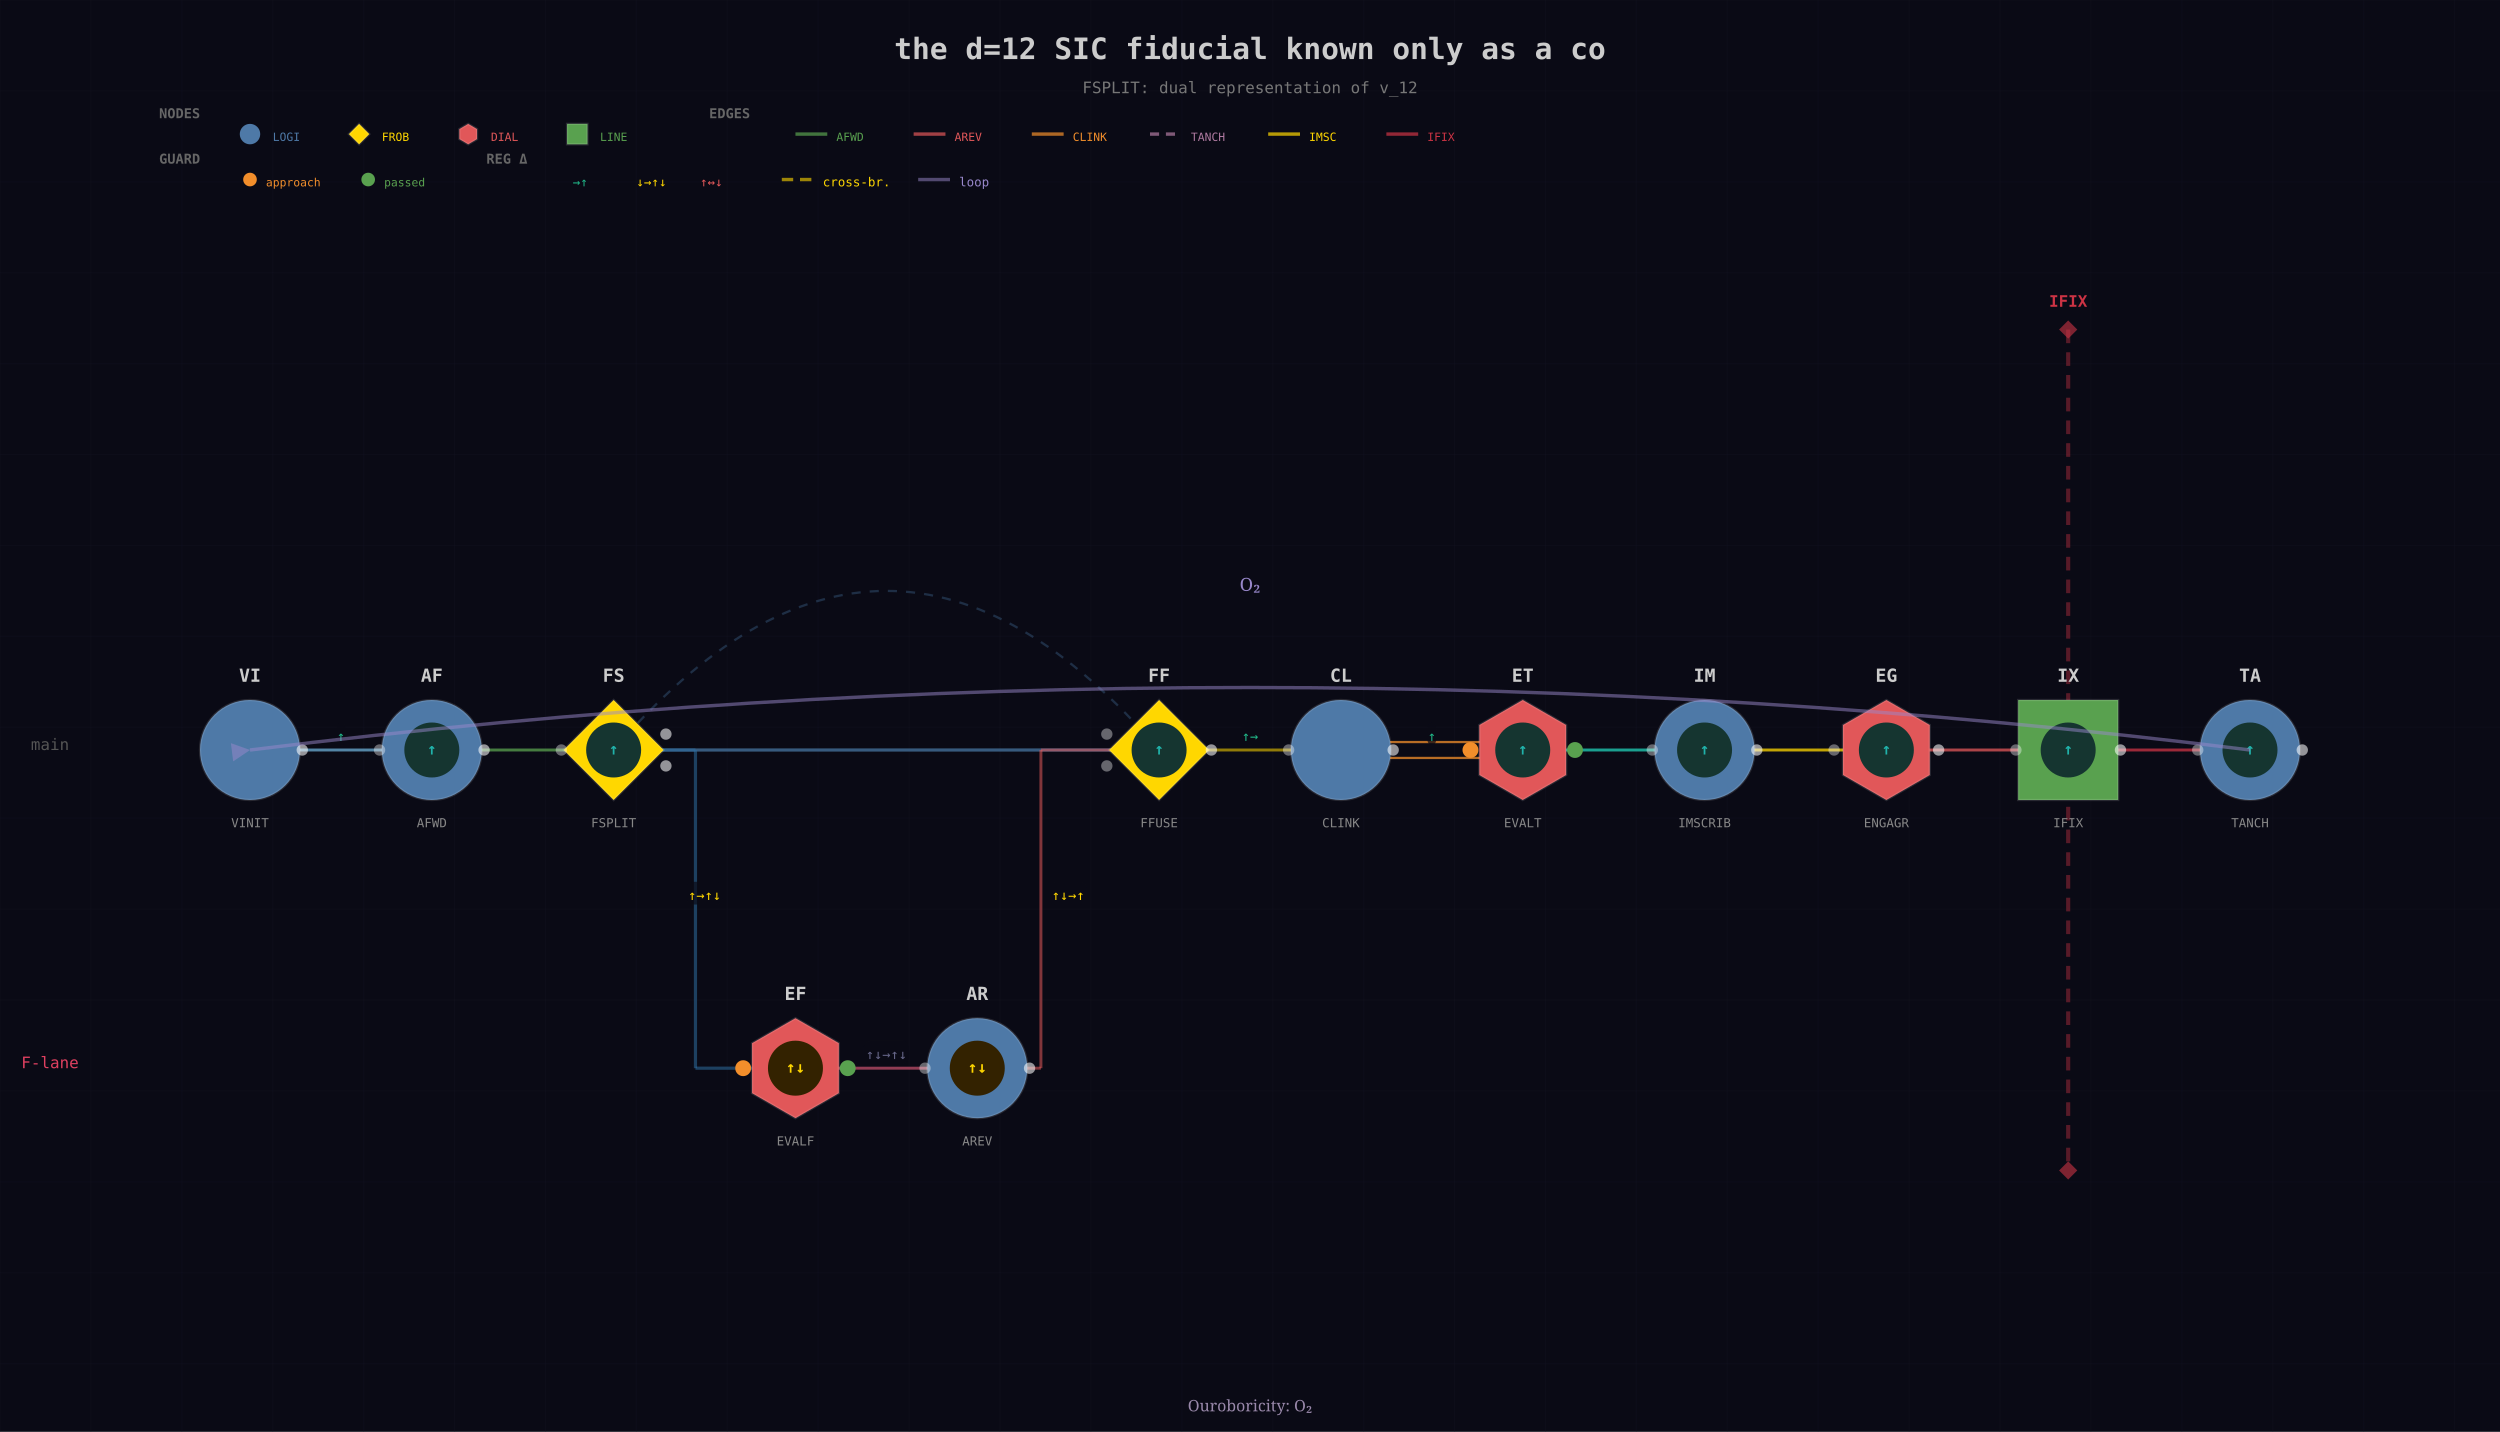
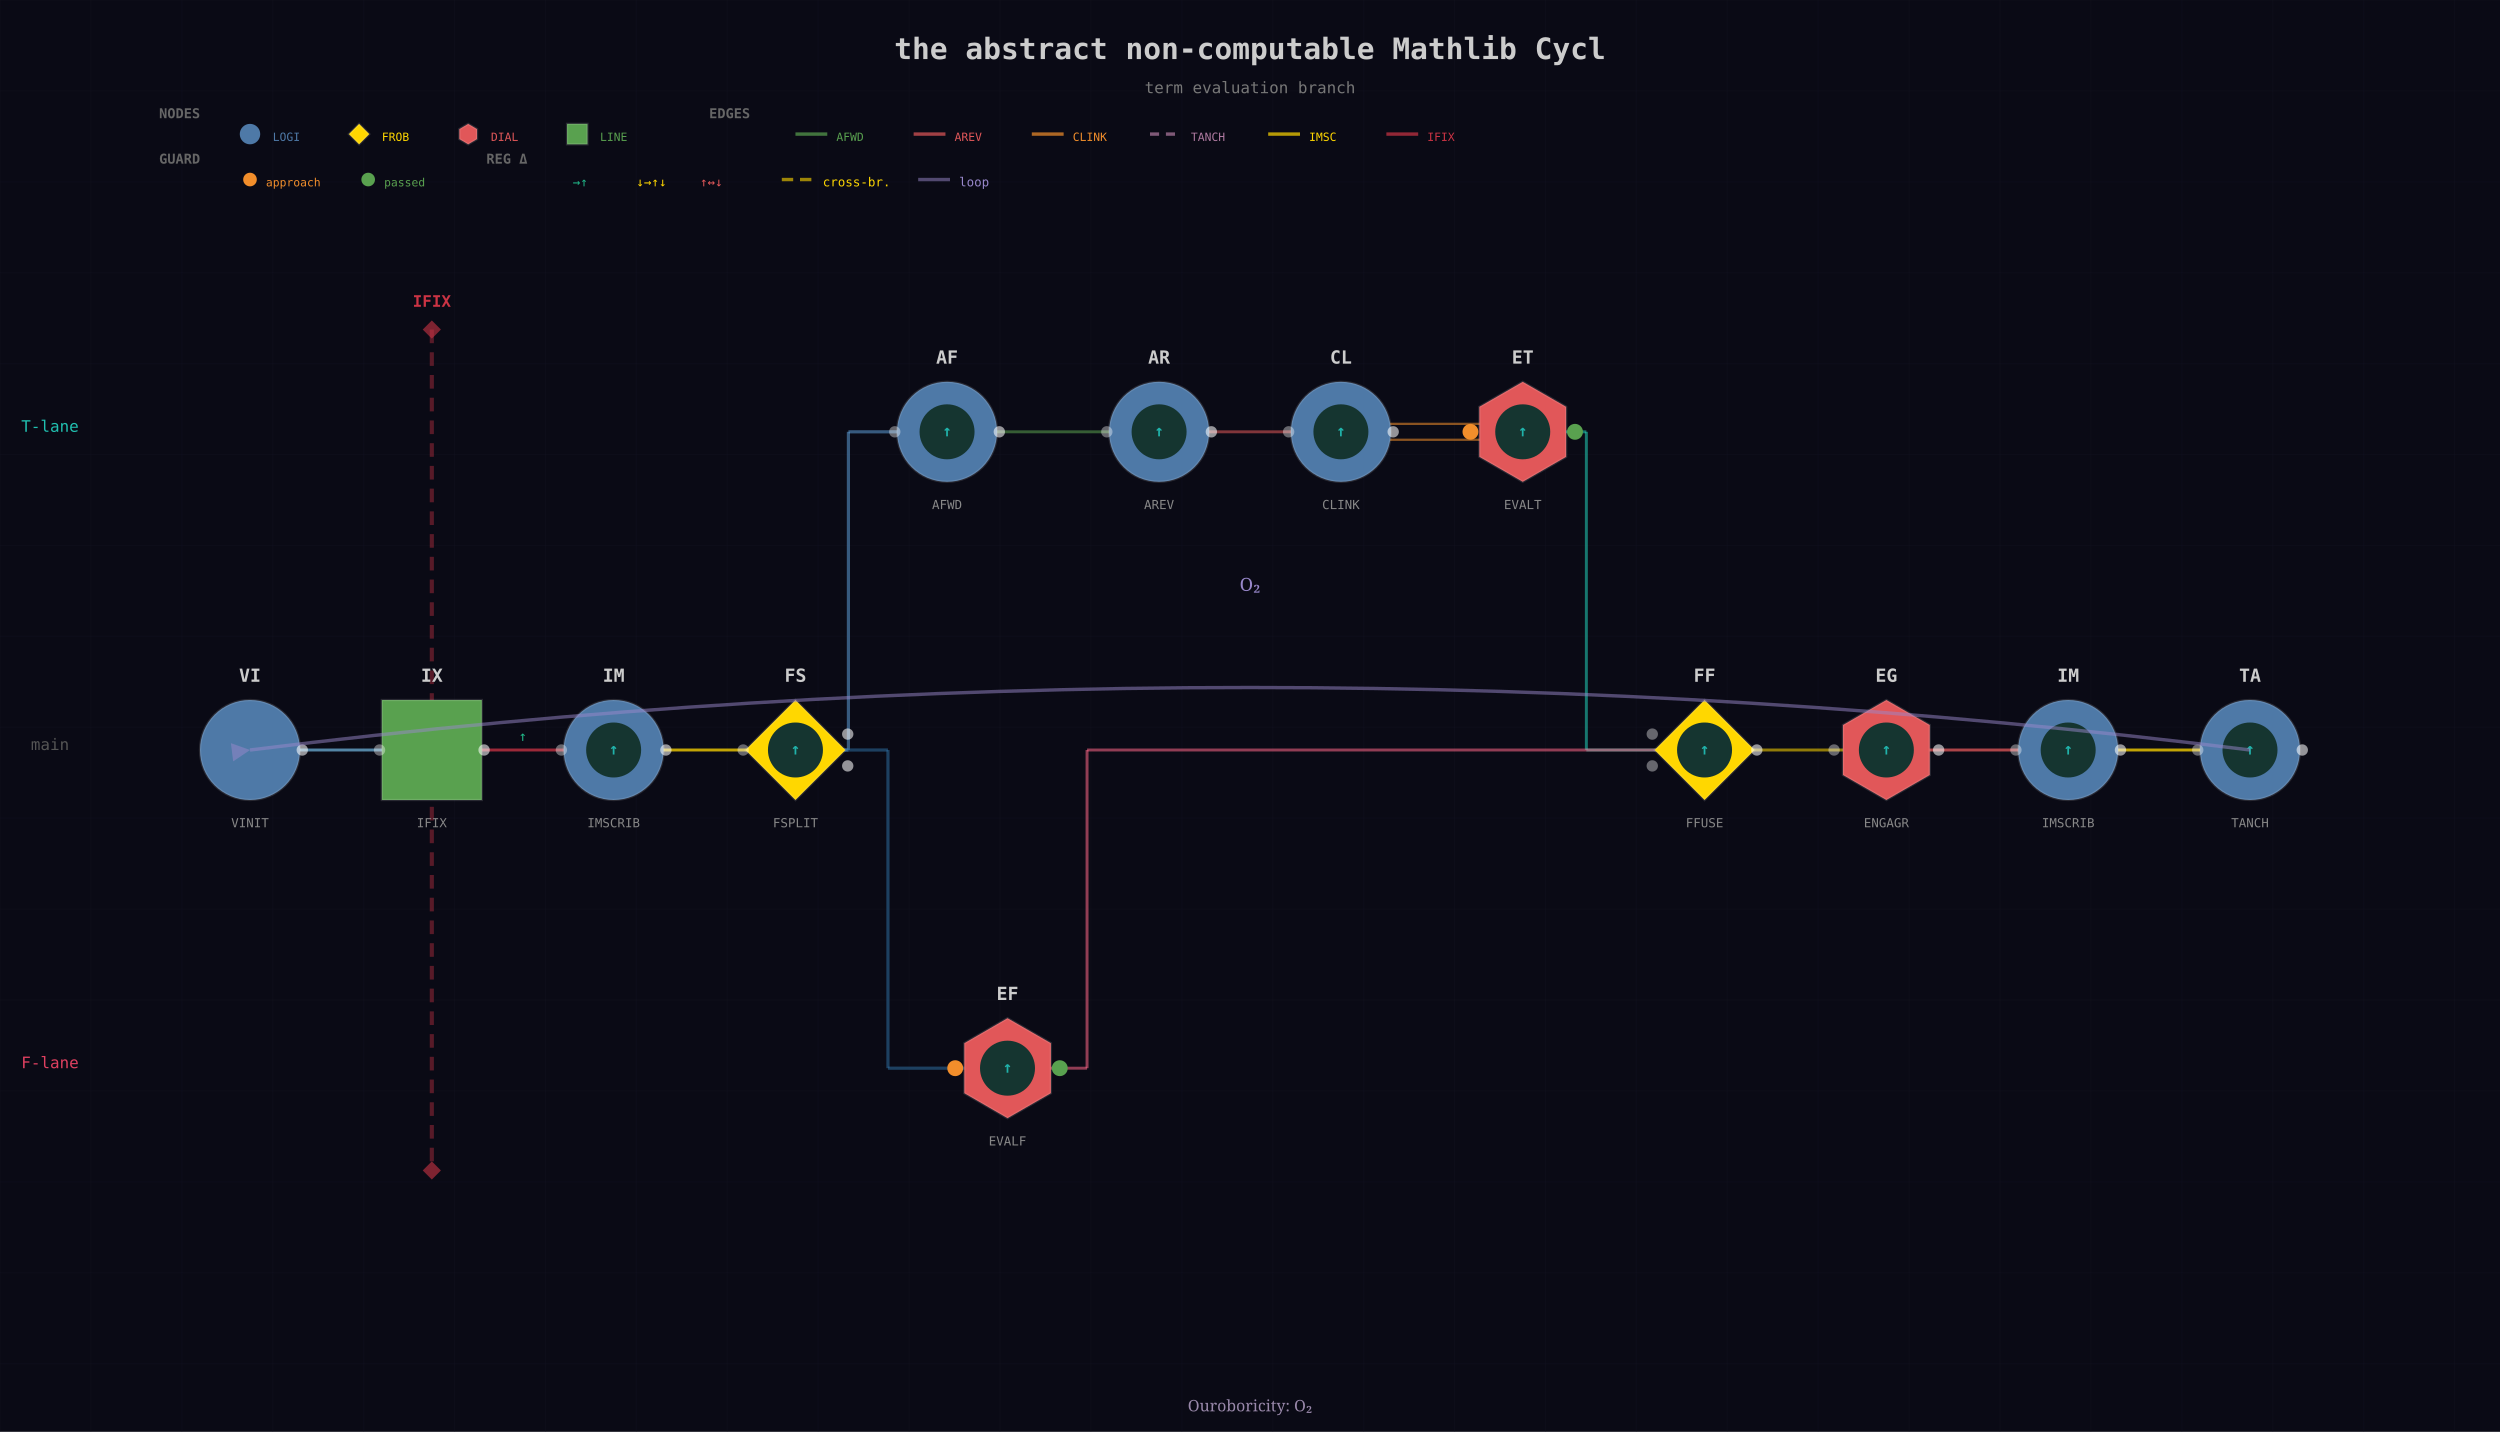
<svg xmlns="http://www.w3.org/2000/svg" viewBox="0 0 1100 630">
  <rect width="1100" height="630" fill="#0a0a15" />
  <line x1="0.0" y1="0.0" x2="0.0" y2="630.0" stroke="#151525" stroke-width="0.4" opacity="0.25" />
  <line x1="40.0" y1="0.0" x2="40.0" y2="630.0" stroke="#151525" stroke-width="0.4" opacity="0.25" />
  <line x1="80.0" y1="0.0" x2="80.0" y2="630.0" stroke="#151525" stroke-width="0.4" opacity="0.25" />
  <line x1="120.0" y1="0.0" x2="120.0" y2="630.0" stroke="#151525" stroke-width="0.4" opacity="0.25" />
  <line x1="160.0" y1="0.0" x2="160.0" y2="630.0" stroke="#151525" stroke-width="0.4" opacity="0.25" />
  <line x1="200.0" y1="0.0" x2="200.0" y2="630.0" stroke="#151525" stroke-width="0.4" opacity="0.25" />
  <line x1="240.0" y1="0.0" x2="240.0" y2="630.0" stroke="#151525" stroke-width="0.4" opacity="0.25" />
  <line x1="280.0" y1="0.0" x2="280.0" y2="630.0" stroke="#151525" stroke-width="0.4" opacity="0.25" />
  <line x1="320.0" y1="0.0" x2="320.0" y2="630.0" stroke="#151525" stroke-width="0.4" opacity="0.25" />
  <line x1="360.0" y1="0.0" x2="360.0" y2="630.0" stroke="#151525" stroke-width="0.4" opacity="0.25" />
  <line x1="400.0" y1="0.0" x2="400.0" y2="630.0" stroke="#151525" stroke-width="0.4" opacity="0.25" />
  <line x1="440.0" y1="0.0" x2="440.0" y2="630.0" stroke="#151525" stroke-width="0.4" opacity="0.25" />
  <line x1="480.0" y1="0.0" x2="480.0" y2="630.0" stroke="#151525" stroke-width="0.4" opacity="0.25" />
  <line x1="520.0" y1="0.0" x2="520.0" y2="630.0" stroke="#151525" stroke-width="0.4" opacity="0.25" />
  <line x1="560.0" y1="0.0" x2="560.0" y2="630.0" stroke="#151525" stroke-width="0.4" opacity="0.25" />
  <line x1="600.0" y1="0.0" x2="600.0" y2="630.0" stroke="#151525" stroke-width="0.4" opacity="0.25" />
  <line x1="640.0" y1="0.0" x2="640.0" y2="630.0" stroke="#151525" stroke-width="0.4" opacity="0.25" />
  <line x1="680.0" y1="0.0" x2="680.0" y2="630.0" stroke="#151525" stroke-width="0.4" opacity="0.25" />
  <line x1="720.0" y1="0.0" x2="720.0" y2="630.0" stroke="#151525" stroke-width="0.4" opacity="0.25" />
  <line x1="760.0" y1="0.0" x2="760.0" y2="630.0" stroke="#151525" stroke-width="0.4" opacity="0.25" />
  <line x1="800.0" y1="0.0" x2="800.0" y2="630.0" stroke="#151525" stroke-width="0.4" opacity="0.25" />
  <line x1="840.0" y1="0.0" x2="840.0" y2="630.0" stroke="#151525" stroke-width="0.4" opacity="0.25" />
  <line x1="880.0" y1="0.0" x2="880.0" y2="630.0" stroke="#151525" stroke-width="0.4" opacity="0.25" />
  <line x1="920.0" y1="0.0" x2="920.0" y2="630.0" stroke="#151525" stroke-width="0.4" opacity="0.25" />
  <line x1="960.0" y1="0.0" x2="960.0" y2="630.0" stroke="#151525" stroke-width="0.4" opacity="0.25" />
  <line x1="1000.0" y1="0.0" x2="1000.0" y2="630.0" stroke="#151525" stroke-width="0.4" opacity="0.25" />
  <line x1="1040.0" y1="0.0" x2="1040.0" y2="630.0" stroke="#151525" stroke-width="0.4" opacity="0.25" />
  <line x1="1080.0" y1="0.0" x2="1080.0" y2="630.0" stroke="#151525" stroke-width="0.4" opacity="0.25" />
  <line x1="0.0" y1="0.0" x2="1100.0" y2="0.0" stroke="#151525" stroke-width="0.4" opacity="0.25" />
  <line x1="0.0" y1="40.0" x2="1100.0" y2="40.0" stroke="#151525" stroke-width="0.4" opacity="0.25" />
  <line x1="0.0" y1="80.0" x2="1100.0" y2="80.0" stroke="#151525" stroke-width="0.4" opacity="0.25" />
  <line x1="0.0" y1="120.0" x2="1100.0" y2="120.0" stroke="#151525" stroke-width="0.4" opacity="0.25" />
  <line x1="0.0" y1="160.0" x2="1100.0" y2="160.0" stroke="#151525" stroke-width="0.4" opacity="0.25" />
  <line x1="0.0" y1="200.0" x2="1100.0" y2="200.0" stroke="#151525" stroke-width="0.4" opacity="0.25" />
  <line x1="0.0" y1="240.0" x2="1100.0" y2="240.0" stroke="#151525" stroke-width="0.4" opacity="0.25" />
  <line x1="0.0" y1="280.0" x2="1100.0" y2="280.0" stroke="#151525" stroke-width="0.4" opacity="0.25" />
  <line x1="0.0" y1="320.0" x2="1100.0" y2="320.0" stroke="#151525" stroke-width="0.4" opacity="0.25" />
  <line x1="0.0" y1="360.0" x2="1100.0" y2="360.0" stroke="#151525" stroke-width="0.4" opacity="0.25" />
  <line x1="0.0" y1="400.0" x2="1100.0" y2="400.0" stroke="#151525" stroke-width="0.4" opacity="0.25" />
  <line x1="0.0" y1="440.0" x2="1100.0" y2="440.0" stroke="#151525" stroke-width="0.4" opacity="0.25" />
  <line x1="0.0" y1="480.0" x2="1100.0" y2="480.0" stroke="#151525" stroke-width="0.4" opacity="0.25" />
  <line x1="0.0" y1="520.0" x2="1100.0" y2="520.0" stroke="#151525" stroke-width="0.4" opacity="0.25" />
  <line x1="0.0" y1="560.0" x2="1100.0" y2="560.0" stroke="#151525" stroke-width="0.4" opacity="0.25" />
  <line x1="0.0" y1="600.0" x2="1100.0" y2="600.0" stroke="#151525" stroke-width="0.4" opacity="0.25" />
-   <text x="550.0" y="26.0" fill="#cccccc" font-size="13" text-anchor="middle" font-family="monospace" font-weight="bold">the d=12 SIC fiducial known only as a co</text>
-   <text x="550.0" y="41.0" fill="#777" font-size="7" text-anchor="middle" font-family="monospace">FSPLIT: dual representation of v_12</text>
+   <text x="550.0" y="26.0" fill="#cccccc" font-size="13" text-anchor="middle" font-family="monospace" font-weight="bold">the abstract non-computable Mathlib Cycl</text>
+   <text x="550.0" y="41.0" fill="#777" font-size="7" text-anchor="middle" font-family="monospace">term evaluation branch</text>
+   <text x="22.0" y="190.0" fill="#20c0b0" font-size="7" text-anchor="middle" font-family="monospace">T-lane</text>
  <text x="22.0" y="470.0" fill="#e04060" font-size="7" text-anchor="middle" font-family="monospace">F-lane</text>
  <text x="22.0" y="330.0" fill="#555" font-size="7" text-anchor="middle" font-family="monospace">main</text>
-   <line x1="910.0" y1="145.0" x2="910.0" y2="515.0" stroke="#cc3344" stroke-width="1.8" opacity="0.4" stroke-dasharray="6,4" />
-   <text x="910.0" y="135.0" fill="#cc3344" font-size="7" text-anchor="middle" font-family="monospace" font-weight="bold">IFIX</text>
-   <polygon points="910.0,141.0 914.0,145 910.0,149.0 906.0,145" fill="#cc3344" opacity="0.6" />
-   <polygon points="910.0,511.0 914.0,515 910.0,519.0 906.0,515" fill="#cc3344" opacity="0.6" />
-   <line x1="270.0" y1="330.0" x2="502.0" y2="330.0" stroke="#5b9bd5" stroke-width="1.4" opacity="0.55" />
-   <polygon points="510.0,330.0 502.0,333.2 502.0,326.8" fill="#5b9bd5" opacity="0.55" />
-   <line x1="270.0" y1="330.0" x2="306.0" y2="330.0" stroke="#2b6b9f" stroke-width="1.4" opacity="0.55" />
-   <line x1="306.0" y1="330.0" x2="306.0" y2="470.0" stroke="#2b6b9f" stroke-width="1.4" opacity="0.55" />
-   <line x1="306.0" y1="470.0" x2="342.0" y2="470.0" stroke="#2b6b9f" stroke-width="1.4" opacity="0.55" />
-   <polygon points="350.0,470.0 342.0,473.2 342.0,466.8" fill="#2b6b9f" opacity="0.55" />
-   <rect x="302.0" y="388.0" width="16.0" height="10" fill="#0a0a15" opacity="0.7" rx="3" />
-   <text x="310.0" y="396.0" fill="#ffd700" font-size="6" text-anchor="middle" font-family="monospace">↑→↑↓</text>
-   <line x1="350.0" y1="470.0" x2="422.0" y2="470.0" stroke="#ff6688" stroke-width="1.3" opacity="0.55" />
-   <polygon points="430.0,470.0 422.0,473.2 422.0,466.8" fill="#ff6688" opacity="0.55" />
-   <rect x="380.0" y="458.0" width="20.0" height="10" fill="#0a0a15" opacity="0.7" rx="3" />
-   <text x="390.0" y="466.0" fill="#666688" font-size="6" text-anchor="middle" font-family="monospace">↑↓→↑↓</text>
-   <line x1="430.0" y1="470.0" x2="458.0" y2="470.0" stroke="#e15759" stroke-width="1.3" opacity="0.55" />
-   <line x1="458.0" y1="470.0" x2="458.0" y2="330.0" stroke="#e15759" stroke-width="1.3" opacity="0.55" />
-   <line x1="458.0" y1="330.0" x2="502.0" y2="330.0" stroke="#e15759" stroke-width="1.3" opacity="0.55" />
-   <polygon points="510.0,330.0 502.0,333.2 502.0,326.8" fill="#e15759" opacity="0.55" />
-   <rect x="462.0" y="388.0" width="16.0" height="10" fill="#0a0a15" opacity="0.7" rx="3" />
-   <text x="470.0" y="396.0" fill="#ffd700" font-size="6" text-anchor="middle" font-family="monospace">↑↓→↑</text>
+   <line x1="190.0" y1="145.0" x2="190.0" y2="515.0" stroke="#cc3344" stroke-width="1.8" opacity="0.4" stroke-dasharray="6,4" />
+   <text x="190.0" y="135.0" fill="#cc3344" font-size="7" text-anchor="middle" font-family="monospace" font-weight="bold">IFIX</text>
+   <polygon points="190.0,141.0 194.0,145 190.0,149.0 186.0,145" fill="#cc3344" opacity="0.6" />
+   <polygon points="190.0,511.0 194.0,515 190.0,519.0 186.0,515" fill="#cc3344" opacity="0.6" />
+   <line x1="350.0" y1="330.0" x2="373.3" y2="330.0" stroke="#5b9bd5" stroke-width="1.4" opacity="0.55" />
+   <line x1="373.3" y1="330.0" x2="373.3" y2="190.0" stroke="#5b9bd5" stroke-width="1.4" opacity="0.55" />
+   <line x1="373.3" y1="190.0" x2="408.7" y2="190.0" stroke="#5b9bd5" stroke-width="1.4" opacity="0.55" />
+   <polygon points="416.7,190.0 408.7,193.2 408.7,186.8" fill="#5b9bd5" opacity="0.55" />
+   <line x1="416.7" y1="190.0" x2="502.0" y2="190.0" stroke="#59a14f" stroke-width="1.3" opacity="0.55" />
+   <polygon points="510.0,190.0 502.0,193.2 502.0,186.8" fill="#59a14f" opacity="0.55" />
+   <line x1="510.0" y1="190.0" x2="582.0" y2="190.0" stroke="#e15759" stroke-width="1.3" opacity="0.55" />
+   <polygon points="590.0,190.0 582.0,193.2 582.0,186.8" fill="#e15759" opacity="0.55" />
+   <line x1="590.0" y1="186.5" x2="661.0" y2="186.5" stroke="#f28e2b" stroke-width="1.0" opacity="0.55" />
+   <line x1="590.0" y1="193.5" x2="661.0" y2="193.5" stroke="#f28e2b" stroke-width="1.0" opacity="0.55" />
+   <polygon points="670.0,190.0 660.0,194.0 660.0,186.0" fill="#f28e2b" opacity="0.55" />
+   <line x1="670.0" y1="190.0" x2="698.0" y2="190.0" stroke="#20d0b8" stroke-width="1.3" opacity="0.55" />
+   <line x1="698.0" y1="190.0" x2="698.0" y2="330.0" stroke="#20d0b8" stroke-width="1.3" opacity="0.55" />
+   <line x1="698.0" y1="330.0" x2="742.0" y2="330.0" stroke="#20d0b8" stroke-width="1.3" opacity="0.55" />
+   <polygon points="750.0,330.0 742.0,333.2 742.0,326.8" fill="#20d0b8" opacity="0.55" />
+   <line x1="350.0" y1="330.0" x2="390.7" y2="330.0" stroke="#2b6b9f" stroke-width="1.4" opacity="0.55" />
+   <line x1="390.7" y1="330.0" x2="390.7" y2="470.0" stroke="#2b6b9f" stroke-width="1.4" opacity="0.55" />
+   <line x1="390.7" y1="470.0" x2="435.3" y2="470.0" stroke="#2b6b9f" stroke-width="1.4" opacity="0.55" />
+   <polygon points="443.3,470.0 435.3,473.2 435.3,466.8" fill="#2b6b9f" opacity="0.55" />
+   <line x1="443.3" y1="470.0" x2="478.3" y2="470.0" stroke="#ff6688" stroke-width="1.3" opacity="0.55" />
+   <line x1="478.3" y1="470.0" x2="478.3" y2="330.0" stroke="#ff6688" stroke-width="1.3" opacity="0.55" />
+   <line x1="478.3" y1="330.0" x2="742.0" y2="330.0" stroke="#ff6688" stroke-width="1.3" opacity="0.55" />
+   <polygon points="750.0,330.0 742.0,333.2 742.0,326.8" fill="#ff6688" opacity="0.55" />
  <line x1="110.0" y1="330.0" x2="182.0" y2="330.0" stroke="#6baed6" stroke-width="1.3" opacity="0.75" />
  <polygon points="190.0,330.0 182.0,333.2 182.0,326.8" fill="#6baed6" opacity="0.75" />
-   <rect x="148.0" y="318.0" width="4.0" height="10" fill="#0a0a15" opacity="0.7" rx="3" />
-   <text x="150.0" y="326.0" fill="#20b888" font-size="6" text-anchor="middle" font-family="monospace">↑</text>
-   <line x1="190.0" y1="330.0" x2="262.0" y2="330.0" stroke="#59a14f" stroke-width="1.3" opacity="0.75" />
-   <polygon points="270.0,330.0 262.0,333.2 262.0,326.8" fill="#59a14f" opacity="0.75" />
-   <line x1="590.0" y1="326.5" x2="661.0" y2="326.5" stroke="#f28e2b" stroke-width="1.0" opacity="0.75" />
-   <line x1="590.0" y1="333.5" x2="661.0" y2="333.5" stroke="#f28e2b" stroke-width="1.0" opacity="0.75" />
-   <polygon points="670.0,330.0 660.0,334.0 660.0,326.0" fill="#f28e2b" opacity="0.75" />
-   <rect x="628.0" y="318.0" width="4.0" height="10" fill="#0a0a15" opacity="0.7" rx="3" />
-   <text x="630.0" y="326.0" fill="#20b888" font-size="6" text-anchor="middle" font-family="monospace">↑</text>
-   <line x1="670.0" y1="330.0" x2="742.0" y2="330.0" stroke="#20d0b8" stroke-width="1.3" opacity="0.75" />
-   <polygon points="750.0,330.0 742.0,333.2 742.0,326.8" fill="#20d0b8" opacity="0.75" />
-   <line x1="750.0" y1="330.0" x2="822.0" y2="330.0" stroke="#ffd700" stroke-width="1.3" opacity="0.75" />
-   <polygon points="830.0,330.0 822.0,333.2 822.0,326.8" fill="#ffd700" opacity="0.75" />
+   <line x1="190.0" y1="330.0" x2="262.0" y2="330.0" stroke="#cc3344" stroke-width="1.3" opacity="0.75" />
+   <polygon points="270.0,330.0 262.0,333.2 262.0,326.8" fill="#cc3344" opacity="0.75" />
+   <rect x="228.0" y="318.0" width="4.0" height="10" fill="#0a0a15" opacity="0.7" rx="3" />
+   <text x="230.0" y="326.0" fill="#20b888" font-size="6" text-anchor="middle" font-family="monospace">↑</text>
+   <line x1="270.0" y1="330.0" x2="342.0" y2="330.0" stroke="#ffd700" stroke-width="1.3" opacity="0.75" />
+   <polygon points="350.0,330.0 342.0,333.2 342.0,326.8" fill="#ffd700" opacity="0.75" />
  <line x1="830.0" y1="330.0" x2="902.0" y2="330.0" stroke="#e15759" stroke-width="1.3" opacity="0.75" />
  <polygon points="910.0,330.0 902.0,333.2 902.0,326.8" fill="#e15759" opacity="0.75" />
-   <line x1="910.0" y1="330.0" x2="982.0" y2="330.0" stroke="#cc3344" stroke-width="1.3" opacity="0.75" />
-   <polygon points="990.0,330.0 982.0,333.2 982.0,326.8" fill="#cc3344" opacity="0.75" />
-   <line x1="510.0" y1="330.0" x2="582.0" y2="330.0" stroke="#ffd700" stroke-width="1.3" opacity="0.55" />
-   <polygon points="590.0,330.0 582.0,333.2 582.0,326.8" fill="#ffd700" opacity="0.55" />
-   <rect x="546.0" y="318.0" width="8.0" height="10" fill="#0a0a15" opacity="0.7" rx="3" />
-   <text x="550.0" y="326.0" fill="#20b888" font-size="6" text-anchor="middle" font-family="monospace">↑→</text>
-   <path d="M270.0,330.0 Q390.0,190.0 510.0,330.0" fill="none" stroke="#5b9bd5" stroke-dasharray="4,4" stroke-width="1" opacity="0.25" />
+   <line x1="910.0" y1="330.0" x2="982.0" y2="330.0" stroke="#ffd700" stroke-width="1.3" opacity="0.75" />
+   <polygon points="990.0,330.0 982.0,333.2 982.0,326.8" fill="#ffd700" opacity="0.75" />
+   <line x1="750.0" y1="330.0" x2="822.0" y2="330.0" stroke="#ffd700" stroke-width="1.3" opacity="0.55" />
+   <polygon points="830.0,330.0 822.0,333.2 822.0,326.8" fill="#ffd700" opacity="0.55" />
  <circle cx="110.0" cy="330.0" r="22.0" fill="#4e79a7" stroke="#ffffff20" stroke-width="1.0" />
  <text x="110.0" y="300.0" fill="#cccccc" font-size="8" text-anchor="middle" font-family="monospace" font-weight="bold">VI</text>
  <text x="110.0" y="364.0" fill="#888" font-size="5.5" text-anchor="middle" font-family="monospace">VINIT</text>
  <circle cx="133.0" cy="330.0" r="2.5" fill="#ffffff90" stroke-width="0" />
-   <circle cx="190.0" cy="330.0" r="22.0" fill="#4e79a7" stroke="#ffffff20" stroke-width="1.0" />
-   <circle cx="190.0" cy="330.0" r="12.1" fill="#153530" stroke-width="0" />
-   <text x="190.0" y="332.0" fill="#20b2aa" font-size="7" text-anchor="middle" font-family="monospace" font-weight="bold">↑</text>
-   <text x="190.0" y="300.0" fill="#cccccc" font-size="8" text-anchor="middle" font-family="monospace" font-weight="bold">AF</text>
-   <text x="190.0" y="364.0" fill="#888" font-size="5.5" text-anchor="middle" font-family="monospace">AFWD</text>
+   <rect x="168.0" y="308.0" width="44.0" height="44.0" fill="#59a14f" stroke="#ffffff20" stroke-width="1.0" />
+   <text x="190.0" y="300.0" fill="#cccccc" font-size="8" text-anchor="middle" font-family="monospace" font-weight="bold">IX</text>
+   <text x="190.0" y="364.0" fill="#888" font-size="5.5" text-anchor="middle" font-family="monospace">IFIX</text>
  <circle cx="167.0" cy="330.0" r="2.5" fill="#ffffff60" stroke-width="0" />
  <circle cx="213.0" cy="330.0" r="2.5" fill="#ffffff90" stroke-width="0" />
-   <polygon points="270.0,308.0 292.0,330 270.0,352.0 248.0,330" fill="#ffd700" stroke="#ffffff20" stroke-width="1.0" />
+   <circle cx="270.0" cy="330.0" r="22.0" fill="#4e79a7" stroke="#ffffff20" stroke-width="1.0" />
  <circle cx="270.0" cy="330.0" r="12.1" fill="#153530" stroke-width="0" />
  <text x="270.0" y="332.0" fill="#20b2aa" font-size="7" text-anchor="middle" font-family="monospace" font-weight="bold">↑</text>
-   <text x="270.0" y="300.0" fill="#cccccc" font-size="8" text-anchor="middle" font-family="monospace" font-weight="bold">FS</text>
-   <text x="270.0" y="364.0" fill="#888" font-size="5.5" text-anchor="middle" font-family="monospace">FSPLIT</text>
+   <text x="270.0" y="300.0" fill="#cccccc" font-size="8" text-anchor="middle" font-family="monospace" font-weight="bold">IM</text>
+   <text x="270.0" y="364.0" fill="#888" font-size="5.5" text-anchor="middle" font-family="monospace">IMSCRIB</text>
  <circle cx="247.0" cy="330.0" r="2.5" fill="#ffffff60" stroke-width="0" />
-   <circle cx="293.0" cy="323.0" r="2.5" fill="#ffffff90" stroke-width="0" />
-   <circle cx="293.0" cy="337.0" r="2.5" fill="#ffffff90" stroke-width="0" />
-   <polygon points="369.1,481.0 350.0,492.0 330.9,481.0 330.9,459.0 350.0,448.0 369.1,459.0" fill="#e15759" stroke="#ffffff20" stroke-width="1.0" />
-   <circle cx="350.0" cy="470.0" r="12.1" fill="#332200" stroke-width="0" />
-   <text x="350.0" y="472.0" fill="#ffd700" font-size="7" text-anchor="middle" font-family="monospace" font-weight="bold">↑↓</text>
-   <text x="350.0" y="440.0" fill="#cccccc" font-size="8" text-anchor="middle" font-family="monospace" font-weight="bold">EF</text>
-   <text x="350.0" y="504.0" fill="#888" font-size="5.5" text-anchor="middle" font-family="monospace">EVALF</text>
-   <circle cx="327.0" cy="470.0" r="3.5" fill="#f28e2b" stroke-width="0.8" />
-   <circle cx="373.0" cy="470.0" r="3.5" fill="#59a14f" stroke-width="0.9" />
-   <circle cx="430.0" cy="470.0" r="22.0" fill="#4e79a7" stroke="#ffffff20" stroke-width="1.0" />
-   <circle cx="430.0" cy="470.0" r="12.1" fill="#332200" stroke-width="0" />
-   <text x="430.0" y="472.0" fill="#ffd700" font-size="7" text-anchor="middle" font-family="monospace" font-weight="bold">↑↓</text>
-   <text x="430.0" y="440.0" fill="#cccccc" font-size="8" text-anchor="middle" font-family="monospace" font-weight="bold">AR</text>
-   <text x="430.0" y="504.0" fill="#888" font-size="5.5" text-anchor="middle" font-family="monospace">AREV</text>
-   <circle cx="407.0" cy="470.0" r="2.5" fill="#ffffff60" stroke-width="0" />
-   <circle cx="453.0" cy="470.0" r="2.5" fill="#ffffff90" stroke-width="0" />
-   <polygon points="510.0,308.0 532.0,330 510.0,352.0 488.0,330" fill="#ffd700" stroke="#ffffff20" stroke-width="1.0" />
-   <circle cx="510.0" cy="330.0" r="12.1" fill="#153530" stroke-width="0" />
-   <text x="510.0" y="332.0" fill="#20b2aa" font-size="7" text-anchor="middle" font-family="monospace" font-weight="bold">↑</text>
-   <text x="510.0" y="300.0" fill="#cccccc" font-size="8" text-anchor="middle" font-family="monospace" font-weight="bold">FF</text>
-   <text x="510.0" y="364.0" fill="#888" font-size="5.5" text-anchor="middle" font-family="monospace">FFUSE</text>
-   <circle cx="487.0" cy="323.0" r="2.5" fill="#ffffff60" stroke-width="0" />
-   <circle cx="487.0" cy="337.0" r="2.5" fill="#ffffff60" stroke-width="0" />
-   <circle cx="533.0" cy="330.0" r="2.5" fill="#ffffff90" stroke-width="0" />
-   <circle cx="590.0" cy="330.0" r="22.0" fill="#4e79a7" stroke="#ffffff20" stroke-width="1.0" />
-   <text x="590.0" y="300.0" fill="#cccccc" font-size="8" text-anchor="middle" font-family="monospace" font-weight="bold">CL</text>
-   <text x="590.0" y="364.0" fill="#888" font-size="5.5" text-anchor="middle" font-family="monospace">CLINK</text>
-   <circle cx="567.0" cy="330.0" r="2.5" fill="#ffffff60" stroke-width="0" />
-   <circle cx="613.0" cy="330.0" r="2.5" fill="#ffffff90" stroke-width="0" />
-   <polygon points="689.1,341.0 670.0,352.0 650.9,341.0 650.9,319.0 670.0,308.0 689.1,319.0" fill="#e15759" stroke="#ffffff20" stroke-width="1.0" />
-   <circle cx="670.0" cy="330.0" r="12.1" fill="#153530" stroke-width="0" />
-   <text x="670.0" y="332.0" fill="#20b2aa" font-size="7" text-anchor="middle" font-family="monospace" font-weight="bold">↑</text>
-   <text x="670.0" y="300.0" fill="#cccccc" font-size="8" text-anchor="middle" font-family="monospace" font-weight="bold">ET</text>
-   <text x="670.0" y="364.0" fill="#888" font-size="5.5" text-anchor="middle" font-family="monospace">EVALT</text>
-   <circle cx="647.0" cy="330.0" r="3.5" fill="#f28e2b" stroke-width="0.8" />
-   <circle cx="693.0" cy="330.0" r="3.5" fill="#59a14f" stroke-width="0.9" />
-   <circle cx="750.0" cy="330.0" r="22.0" fill="#4e79a7" stroke="#ffffff20" stroke-width="1.0" />
+   <circle cx="293.0" cy="330.0" r="2.5" fill="#ffffff90" stroke-width="0" />
+   <polygon points="350.0,308.0 372.0,330 350.0,352.0 328.0,330" fill="#ffd700" stroke="#ffffff20" stroke-width="1.0" />
+   <circle cx="350.0" cy="330.0" r="12.1" fill="#153530" stroke-width="0" />
+   <text x="350.0" y="332.0" fill="#20b2aa" font-size="7" text-anchor="middle" font-family="monospace" font-weight="bold">↑</text>
+   <text x="350.0" y="300.0" fill="#cccccc" font-size="8" text-anchor="middle" font-family="monospace" font-weight="bold">FS</text>
+   <text x="350.0" y="364.0" fill="#888" font-size="5.5" text-anchor="middle" font-family="monospace">FSPLIT</text>
+   <circle cx="327.0" cy="330.0" r="2.5" fill="#ffffff60" stroke-width="0" />
+   <circle cx="373.0" cy="323.0" r="2.5" fill="#ffffff90" stroke-width="0" />
+   <circle cx="373.0" cy="337.0" r="2.5" fill="#ffffff90" stroke-width="0" />
+   <circle cx="416.7" cy="190.0" r="22.0" fill="#4e79a7" stroke="#ffffff20" stroke-width="1.0" />
+   <circle cx="416.7" cy="190.0" r="12.1" fill="#153530" stroke-width="0" />
+   <text x="416.7" y="192.0" fill="#20b2aa" font-size="7" text-anchor="middle" font-family="monospace" font-weight="bold">↑</text>
+   <text x="416.7" y="160.0" fill="#cccccc" font-size="8" text-anchor="middle" font-family="monospace" font-weight="bold">AF</text>
+   <text x="416.7" y="224.0" fill="#888" font-size="5.5" text-anchor="middle" font-family="monospace">AFWD</text>
+   <circle cx="393.7" cy="190.0" r="2.5" fill="#ffffff60" stroke-width="0" />
+   <circle cx="439.7" cy="190.0" r="2.5" fill="#ffffff90" stroke-width="0" />
+   <circle cx="510.0" cy="190.0" r="22.0" fill="#4e79a7" stroke="#ffffff20" stroke-width="1.0" />
+   <circle cx="510.0" cy="190.0" r="12.1" fill="#153530" stroke-width="0" />
+   <text x="510.0" y="192.0" fill="#20b2aa" font-size="7" text-anchor="middle" font-family="monospace" font-weight="bold">↑</text>
+   <text x="510.0" y="160.0" fill="#cccccc" font-size="8" text-anchor="middle" font-family="monospace" font-weight="bold">AR</text>
+   <text x="510.0" y="224.0" fill="#888" font-size="5.5" text-anchor="middle" font-family="monospace">AREV</text>
+   <circle cx="487.0" cy="190.0" r="2.5" fill="#ffffff60" stroke-width="0" />
+   <circle cx="533.0" cy="190.0" r="2.5" fill="#ffffff90" stroke-width="0" />
+   <circle cx="590.0" cy="190.0" r="22.0" fill="#4e79a7" stroke="#ffffff20" stroke-width="1.0" />
+   <circle cx="590.0" cy="190.0" r="12.1" fill="#153530" stroke-width="0" />
+   <text x="590.0" y="192.0" fill="#20b2aa" font-size="7" text-anchor="middle" font-family="monospace" font-weight="bold">↑</text>
+   <text x="590.0" y="160.0" fill="#cccccc" font-size="8" text-anchor="middle" font-family="monospace" font-weight="bold">CL</text>
+   <text x="590.0" y="224.0" fill="#888" font-size="5.5" text-anchor="middle" font-family="monospace">CLINK</text>
+   <circle cx="567.0" cy="190.0" r="2.5" fill="#ffffff60" stroke-width="0" />
+   <circle cx="613.0" cy="190.0" r="2.5" fill="#ffffff90" stroke-width="0" />
+   <polygon points="689.1,201.0 670.0,212.0 650.9,201.0 650.9,179.0 670.0,168.0 689.1,179.0" fill="#e15759" stroke="#ffffff20" stroke-width="1.0" />
+   <circle cx="670.0" cy="190.0" r="12.1" fill="#153530" stroke-width="0" />
+   <text x="670.0" y="192.0" fill="#20b2aa" font-size="7" text-anchor="middle" font-family="monospace" font-weight="bold">↑</text>
+   <text x="670.0" y="160.0" fill="#cccccc" font-size="8" text-anchor="middle" font-family="monospace" font-weight="bold">ET</text>
+   <text x="670.0" y="224.0" fill="#888" font-size="5.5" text-anchor="middle" font-family="monospace">EVALT</text>
+   <circle cx="647.0" cy="190.0" r="3.5" fill="#f28e2b" stroke-width="0.8" />
+   <circle cx="693.0" cy="190.0" r="3.5" fill="#59a14f" stroke-width="0.9" />
+   <polygon points="462.4,481.0 443.3,492.0 424.3,481.0 424.3,459.0 443.3,448.0 462.4,459.0" fill="#e15759" stroke="#ffffff20" stroke-width="1.0" />
+   <circle cx="443.3" cy="470.0" r="12.1" fill="#153530" stroke-width="0" />
+   <text x="443.3" y="472.0" fill="#20b2aa" font-size="7" text-anchor="middle" font-family="monospace" font-weight="bold">↑</text>
+   <text x="443.3" y="440.0" fill="#cccccc" font-size="8" text-anchor="middle" font-family="monospace" font-weight="bold">EF</text>
+   <text x="443.3" y="504.0" fill="#888" font-size="5.5" text-anchor="middle" font-family="monospace">EVALF</text>
+   <circle cx="420.3" cy="470.0" r="3.5" fill="#f28e2b" stroke-width="0.8" />
+   <circle cx="466.3" cy="470.0" r="3.5" fill="#59a14f" stroke-width="0.9" />
+   <polygon points="750.0,308.0 772.0,330 750.0,352.0 728.0,330" fill="#ffd700" stroke="#ffffff20" stroke-width="1.0" />
  <circle cx="750.0" cy="330.0" r="12.1" fill="#153530" stroke-width="0" />
  <text x="750.0" y="332.0" fill="#20b2aa" font-size="7" text-anchor="middle" font-family="monospace" font-weight="bold">↑</text>
-   <text x="750.0" y="300.0" fill="#cccccc" font-size="8" text-anchor="middle" font-family="monospace" font-weight="bold">IM</text>
-   <text x="750.0" y="364.0" fill="#888" font-size="5.5" text-anchor="middle" font-family="monospace">IMSCRIB</text>
-   <circle cx="727.0" cy="330.0" r="2.5" fill="#ffffff60" stroke-width="0" />
+   <text x="750.0" y="300.0" fill="#cccccc" font-size="8" text-anchor="middle" font-family="monospace" font-weight="bold">FF</text>
+   <text x="750.0" y="364.0" fill="#888" font-size="5.5" text-anchor="middle" font-family="monospace">FFUSE</text>
+   <circle cx="727.0" cy="323.0" r="2.5" fill="#ffffff60" stroke-width="0" />
+   <circle cx="727.0" cy="337.0" r="2.5" fill="#ffffff60" stroke-width="0" />
  <circle cx="773.0" cy="330.0" r="2.5" fill="#ffffff90" stroke-width="0" />
  <polygon points="849.1,341.0 830.0,352.0 810.9,341.0 810.9,319.0 830.0,308.0 849.1,319.0" fill="#e15759" stroke="#ffffff20" stroke-width="1.0" />
  <circle cx="830.0" cy="330.0" r="12.1" fill="#153530" stroke-width="0" />
  <text x="830.0" y="332.0" fill="#20b2aa" font-size="7" text-anchor="middle" font-family="monospace" font-weight="bold">↑</text>
  <text x="830.0" y="300.0" fill="#cccccc" font-size="8" text-anchor="middle" font-family="monospace" font-weight="bold">EG</text>
  <text x="830.0" y="364.0" fill="#888" font-size="5.5" text-anchor="middle" font-family="monospace">ENGAGR</text>
  <circle cx="807.0" cy="330.0" r="2.5" fill="#ffffff60" stroke-width="0" />
  <circle cx="853.0" cy="330.0" r="2.5" fill="#ffffff90" stroke-width="0" />
-   <rect x="888.0" y="308.0" width="44.0" height="44.0" fill="#59a14f" stroke="#ffffff20" stroke-width="1.0" />
+   <circle cx="910.0" cy="330.0" r="22.0" fill="#4e79a7" stroke="#ffffff20" stroke-width="1.0" />
  <circle cx="910.0" cy="330.0" r="12.1" fill="#153530" stroke-width="0" />
  <text x="910.0" y="332.0" fill="#20b2aa" font-size="7" text-anchor="middle" font-family="monospace" font-weight="bold">↑</text>
-   <text x="910.0" y="300.0" fill="#cccccc" font-size="8" text-anchor="middle" font-family="monospace" font-weight="bold">IX</text>
-   <text x="910.0" y="364.0" fill="#888" font-size="5.5" text-anchor="middle" font-family="monospace">IFIX</text>
+   <text x="910.0" y="300.0" fill="#cccccc" font-size="8" text-anchor="middle" font-family="monospace" font-weight="bold">IM</text>
+   <text x="910.0" y="364.0" fill="#888" font-size="5.5" text-anchor="middle" font-family="monospace">IMSCRIB</text>
  <circle cx="887.0" cy="330.0" r="2.5" fill="#ffffff60" stroke-width="0" />
  <circle cx="933.0" cy="330.0" r="2.5" fill="#ffffff90" stroke-width="0" />
  <circle cx="990.0" cy="330.0" r="22.0" fill="#4e79a7" stroke="#ffffff20" stroke-width="1.0" />
  <circle cx="990.0" cy="330.0" r="12.1" fill="#153530" stroke-width="0" />
  <text x="990.0" y="332.0" fill="#20b2aa" font-size="7" text-anchor="middle" font-family="monospace" font-weight="bold">↑</text>
  <text x="990.0" y="300.0" fill="#cccccc" font-size="8" text-anchor="middle" font-family="monospace" font-weight="bold">TA</text>
  <text x="990.0" y="364.0" fill="#888" font-size="5.5" text-anchor="middle" font-family="monospace">TANCH</text>
  <circle cx="967.0" cy="330.0" r="2.5" fill="#ffffff60" stroke-width="0" />
  <circle cx="1013.0" cy="330.0" r="2.5" fill="#ffffff90" stroke-width="0" />
  <path d="M990.0,330.0 Q550.0,275.0 110.0,330.0" fill="none" stroke="#9988cc" stroke-width="1.5" opacity="0.5" />
  <polygon points="110.0,330.0 101.6,327.0 102.6,335.0" fill="#9988cc" opacity="0.5" />
  <text x="550.0" y="260.0" fill="#9988cc" font-size="8" text-anchor="middle" font-family="serif">O₂</text>
  <text x="550.0" y="621.0" fill="#9988aa" font-size="7" text-anchor="middle" font-family="serif">Ouroboricity: O₂</text>
  <text x="70.0" y="52.0" fill="#666" font-size="6" text-anchor="start" font-family="monospace" font-weight="bold">NODES</text>
  <circle cx="110.0" cy="59.0" r="4.5" fill="#4e79a7" stroke-width="0" />
  <text x="120.0" y="62.0" fill="#4e79a7" font-size="5" text-anchor="start" font-family="monospace">LOGI</text>
  <polygon points="158,54.5 162.5,59 158,63.5 153.5,59" fill="#ffd700" stroke="#ffffff20" stroke-width="1.0" />
  <text x="168.0" y="62.0" fill="#ffd700" font-size="5" text-anchor="start" font-family="monospace">FROB</text>
  <polygon points="209.9,61.2 206.0,63.5 202.1,61.2 202.1,56.8 206.0,54.5 209.9,56.8" fill="#e15759" stroke="#ffffff20" stroke-width="1.0" />
  <text x="216.0" y="62.0" fill="#e15759" font-size="5" text-anchor="start" font-family="monospace">DIAL</text>
  <rect x="249.5" y="54.5" width="9.0" height="9.0" fill="#59a14f" stroke="#ffffff20" stroke-width="1.0" />
  <text x="264.0" y="62.0" fill="#59a14f" font-size="5" text-anchor="start" font-family="monospace">LINE</text>
  <text x="312.0" y="52.0" fill="#666" font-size="6" text-anchor="start" font-family="monospace" font-weight="bold">EDGES</text>
  <line x1="350.0" y1="59.0" x2="364.0" y2="59.0" stroke="#59a14f" stroke-width="1.5" opacity="0.7" />
  <text x="368.0" y="62.0" fill="#59a14f" font-size="5" text-anchor="start" font-family="monospace">AFWD</text>
  <line x1="402.0" y1="59.0" x2="416.0" y2="59.0" stroke="#e15759" stroke-width="1.5" opacity="0.7" />
  <text x="420.0" y="62.0" fill="#e15759" font-size="5" text-anchor="start" font-family="monospace">AREV</text>
  <line x1="454.0" y1="59.0" x2="468.0" y2="59.0" stroke="#f28e2b" stroke-width="1.5" opacity="0.7" />
  <text x="472.0" y="62.0" fill="#f28e2b" font-size="5" text-anchor="start" font-family="monospace">CLINK</text>
  <line x1="506.0" y1="59.0" x2="520.0" y2="59.0" stroke="#b07aa1" stroke-width="1.5" opacity="0.7" stroke-dasharray="4,3" />
  <text x="524.0" y="62.0" fill="#b07aa1" font-size="5" text-anchor="start" font-family="monospace">TANCH</text>
  <line x1="558.0" y1="59.0" x2="572.0" y2="59.0" stroke="#ffd700" stroke-width="1.5" opacity="0.7" />
  <text x="576.0" y="62.0" fill="#ffd700" font-size="5" text-anchor="start" font-family="monospace">IMSC</text>
  <line x1="610.0" y1="59.0" x2="624.0" y2="59.0" stroke="#cc3344" stroke-width="1.5" opacity="0.7" />
  <text x="628.0" y="62.0" fill="#cc3344" font-size="5" text-anchor="start" font-family="monospace">IFIX</text>
  <text x="70.0" y="72.0" fill="#666" font-size="6" text-anchor="start" font-family="monospace" font-weight="bold">GUARD</text>
  <circle cx="110.0" cy="79.0" r="3.0" fill="#f28e2b" stroke-width="0.8" />
  <text x="117.0" y="82.0" fill="#f28e2b" font-size="5" text-anchor="start" font-family="monospace">approach</text>
  <circle cx="162.0" cy="79.0" r="3.0" fill="#59a14f" stroke-width="0.9" />
  <text x="169.0" y="82.0" fill="#59a14f" font-size="5" text-anchor="start" font-family="monospace">passed</text>
  <text x="214.0" y="72.0" fill="#666" font-size="6" text-anchor="start" font-family="monospace" font-weight="bold">REG Δ</text>
  <text x="252.0" y="82.0" fill="#20b888" font-size="5.5" text-anchor="start" font-family="monospace">→↑</text>
  <text x="280.0" y="82.0" fill="#ffd700" font-size="5.5" text-anchor="start" font-family="monospace">↓→↑↓</text>
  <text x="308.0" y="82.0" fill="#e15759" font-size="5.5" text-anchor="start" font-family="monospace">↑↔↓</text>
  <line x1="344.0" y1="79.0" x2="358.0" y2="79.0" stroke="#ffd700" stroke-width="1.5" opacity="0.6" stroke-dasharray="5,3" />
  <text x="362.0" y="82.0" fill="#ffd700" font-size="5.5" text-anchor="start" font-family="monospace">cross-br.</text>
  <line x1="404.0" y1="79.0" x2="418.0" y2="79.0" stroke="#9988cc" stroke-width="1.5" opacity="0.5" />
  <text x="422.0" y="82.0" fill="#9988cc" font-size="5.5" text-anchor="start" font-family="monospace">loop</text>
</svg>
